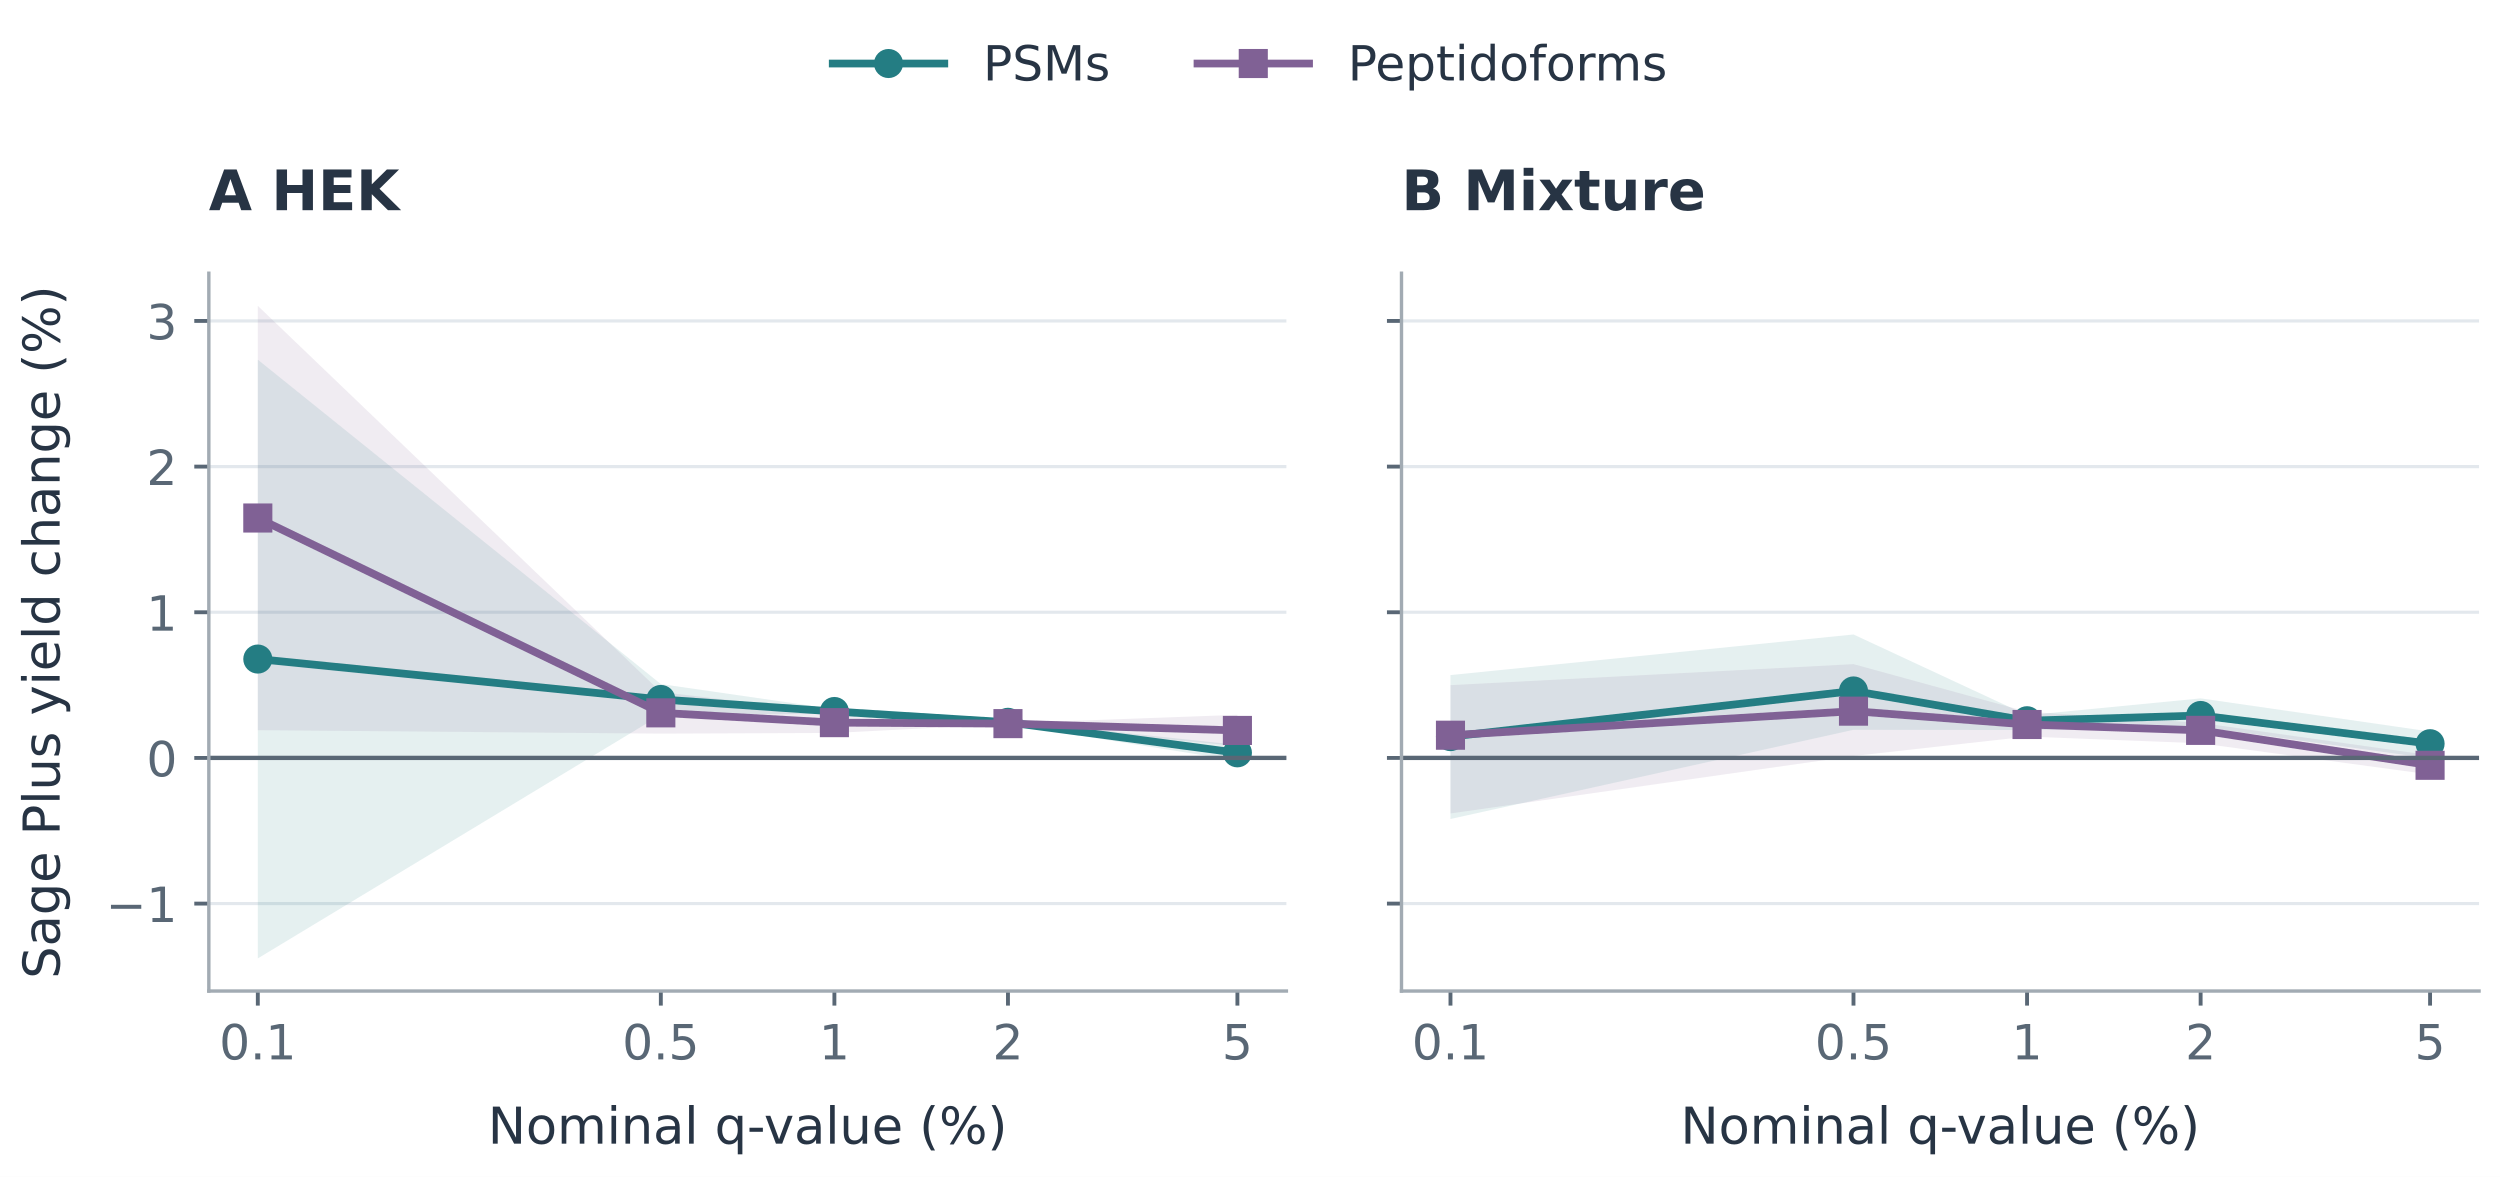
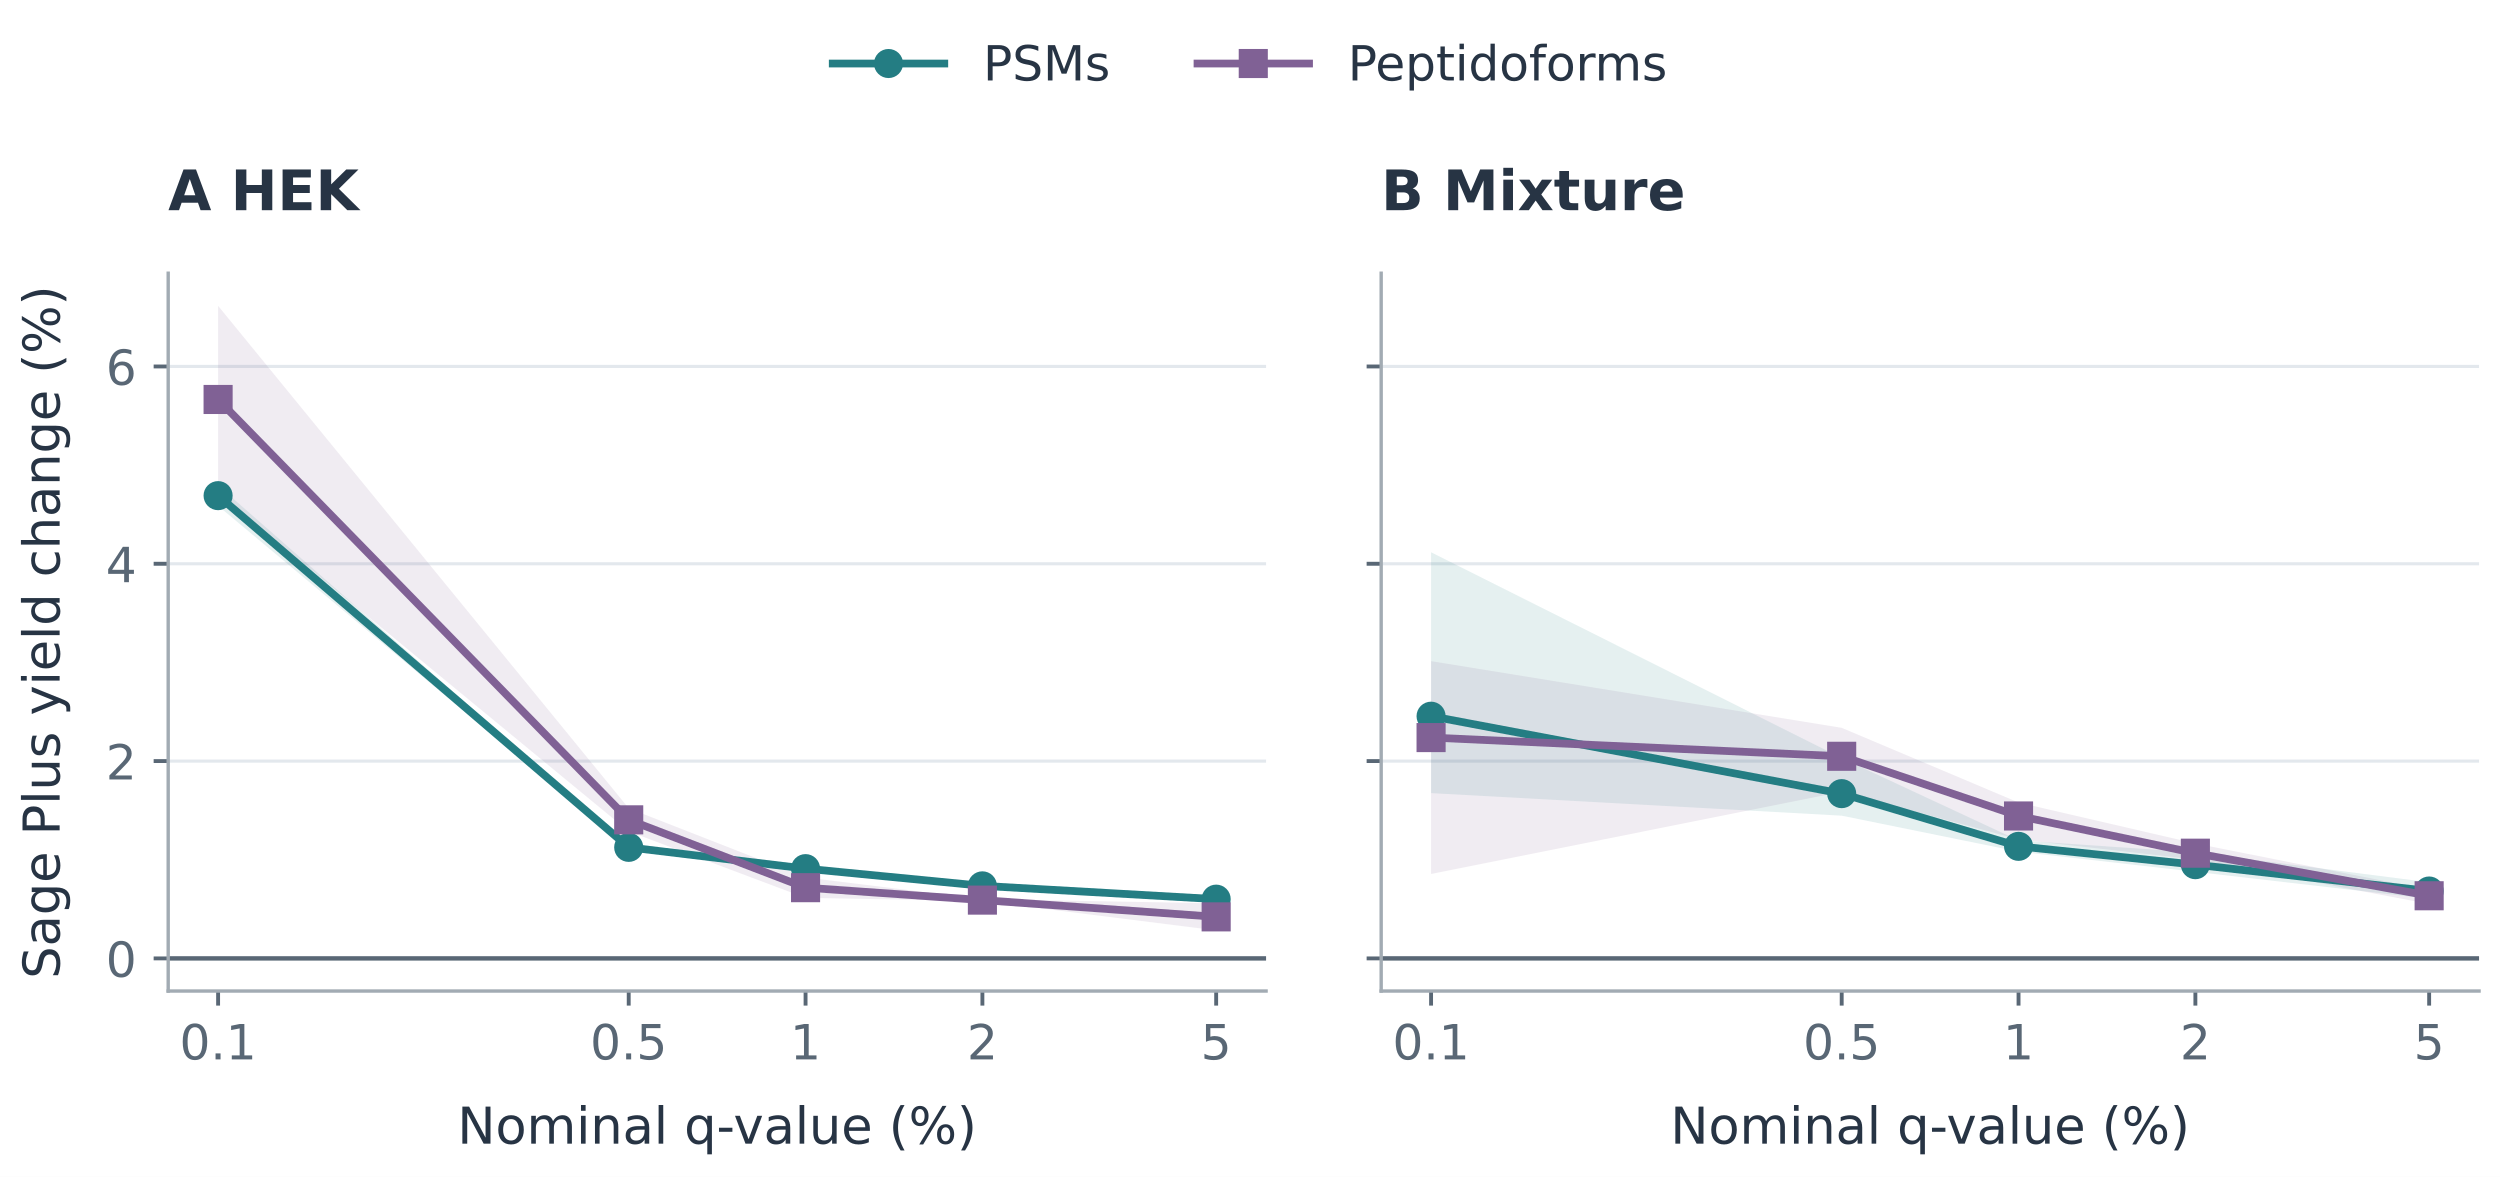
<svg xmlns="http://www.w3.org/2000/svg" xmlns:xlink="http://www.w3.org/1999/xlink" width="515.52pt" height="242.68pt" viewBox="0 0 515.52 242.68" version="1.1">
  <defs>
    <style type="text/css">*{stroke-linejoin: round; stroke-linecap: butt}</style>
  </defs>
  <g id="figure_1">
    <g id="patch_1">
      <path d="M 0 242.68  L 515.52 242.68  L 515.52 0  L 0 0  z " style="fill: #ffffff" />
    </g>
    <g id="axes_1">
      <g id="patch_2">
-         <path d="M 43.063 204.359  L 265.264 204.359  L 265.264 56.339  L 43.063 56.339  z " style="fill: #ffffff" />
+         <path d="M 34.683 204.359  L 261.074 204.359  L 261.074 56.339  L 34.683 56.339  z " style="fill: #ffffff" />
      </g>
      <g id="matplotlib.axis_1">
        <g id="xtick_1">
          <g id="line2d_1">
            <defs>
              <path id="ma67647b1fe" d="M 0 0  L 0 3  " style="stroke: #596775; stroke-width: 0.8" />
            </defs>
            <g>
-               <use xlink:href="#ma67647b1fe" x="53.163" y="204.359" style="fill: #596775; stroke: #596775; stroke-width: 0.8" />
+               <use xlink:href="#ma67647b1fe" x="44.974" y="204.359" style="fill: #596775; stroke: #596775; stroke-width: 0.8" />
            </g>
          </g>
          <g id="text_1">
-             <text style="font-size: 10px; font-family: 'DejaVu Sans'; text-anchor: middle; fill: #596775" x="53.163" y="218.457" transform="rotate(-0 53.16303 218.4568)">0.1</text>
+             <text style="font-size: 10px; font-family: 'DejaVu Sans'; text-anchor: middle; fill: #596775" x="44.974" y="218.457" transform="rotate(-0 44.97379 218.4568)">0.1</text>
          </g>
        </g>
        <g id="xtick_2">
          <g id="line2d_2">
            <g>
-               <use xlink:href="#ma67647b1fe" x="136.268" y="204.359" style="fill: #596775; stroke: #596775; stroke-width: 0.8" />
+               <use xlink:href="#ma67647b1fe" x="129.645" y="204.359" style="fill: #596775; stroke: #596775; stroke-width: 0.8" />
            </g>
          </g>
          <g id="text_2">
-             <text style="font-size: 10px; font-family: 'DejaVu Sans'; text-anchor: middle; fill: #596775" x="136.268" y="218.457" transform="rotate(-0 136.2677 218.4568)">0.5</text>
+             <text style="font-size: 10px; font-family: 'DejaVu Sans'; text-anchor: middle; fill: #596775" x="129.645" y="218.457" transform="rotate(-0 129.6454 218.4568)">0.5</text>
          </g>
        </g>
        <g id="xtick_3">
          <g id="line2d_3">
            <g>
-               <use xlink:href="#ma67647b1fe" x="172.059" y="204.359" style="fill: #596775; stroke: #596775; stroke-width: 0.8" />
+               <use xlink:href="#ma67647b1fe" x="166.112" y="204.359" style="fill: #596775; stroke: #596775; stroke-width: 0.8" />
            </g>
          </g>
          <g id="text_3">
-             <text style="font-size: 10px; font-family: 'DejaVu Sans'; text-anchor: middle; fill: #596775" x="172.059" y="218.457" transform="rotate(-0 172.0589 218.4568)">1</text>
+             <text style="font-size: 10px; font-family: 'DejaVu Sans'; text-anchor: middle; fill: #596775" x="166.112" y="218.457" transform="rotate(-0 166.1115 218.4568)">1</text>
          </g>
        </g>
        <g id="xtick_4">
          <g id="line2d_4">
            <g>
-               <use xlink:href="#ma67647b1fe" x="207.85" y="204.359" style="fill: #596775; stroke: #596775; stroke-width: 0.8" />
+               <use xlink:href="#ma67647b1fe" x="202.578" y="204.359" style="fill: #596775; stroke: #596775; stroke-width: 0.8" />
            </g>
          </g>
          <g id="text_4">
-             <text style="font-size: 10px; font-family: 'DejaVu Sans'; text-anchor: middle; fill: #596775" x="207.85" y="218.457" transform="rotate(-0 207.8501 218.4568)">2</text>
+             <text style="font-size: 10px; font-family: 'DejaVu Sans'; text-anchor: middle; fill: #596775" x="202.578" y="218.457" transform="rotate(-0 202.5776 218.4568)">2</text>
          </g>
        </g>
        <g id="xtick_5">
          <g id="line2d_5">
            <g>
-               <use xlink:href="#ma67647b1fe" x="255.163" y="204.359" style="fill: #596775; stroke: #596775; stroke-width: 0.8" />
+               <use xlink:href="#ma67647b1fe" x="250.783" y="204.359" style="fill: #596775; stroke: #596775; stroke-width: 0.8" />
            </g>
          </g>
          <g id="text_5">
-             <text style="font-size: 10px; font-family: 'DejaVu Sans'; text-anchor: middle; fill: #596775" x="255.163" y="218.457" transform="rotate(-0 255.1635 218.4568)">5</text>
+             <text style="font-size: 10px; font-family: 'DejaVu Sans'; text-anchor: middle; fill: #596775" x="250.783" y="218.457" transform="rotate(-0 250.7832 218.4568)">5</text>
          </g>
        </g>
        <g id="text_6">
-           <text style="font-size: 10.5px; font-family: 'DejaVu Sans'; text-anchor: middle; fill: #273444" x="154.163" y="235.838" transform="rotate(-0 154.1633 235.8375)">Nominal q-value (%)</text>
+           <text style="font-size: 10.5px; font-family: 'DejaVu Sans'; text-anchor: middle; fill: #273444" x="147.878" y="235.838" transform="rotate(-0 147.8785 235.8375)">Nominal q-value (%)</text>
        </g>
      </g>
      <g id="matplotlib.axis_2">
        <g id="ytick_1">
          <g id="line2d_6">
-             <path d="M 43.063 186.325  L 265.264 186.325  " clip-path="url(#p9a98f9889a)" style="fill: none; stroke: #e3e8ed; stroke-width: 0.65; stroke-linecap: square" />
+             <path d="M 34.683 197.631  L 261.074 197.631  " clip-path="url(#p09d2fcae1d)" style="fill: none; stroke: #e3e8ed; stroke-width: 0.65; stroke-linecap: square" />
          </g>
          <g id="line2d_7">
            <defs>
              <path id="m07b1a6ea65" d="M 0 0  L -3 0  " style="stroke: #596775; stroke-width: 0.8" />
            </defs>
            <g>
-               <use xlink:href="#m07b1a6ea65" x="43.063" y="186.325" style="fill: #596775; stroke: #596775; stroke-width: 0.8" />
+               <use xlink:href="#m07b1a6ea65" x="34.683" y="197.631" style="fill: #596775; stroke: #596775; stroke-width: 0.8" />
            </g>
          </g>
          <g id="text_7">
-             <text style="font-size: 10px; font-family: 'DejaVu Sans'; text-anchor: end; fill: #596775" x="36.563" y="190.123" transform="rotate(-0 36.56301 190.1235)">−1</text>
+             <text style="font-size: 10px; font-family: 'DejaVu Sans'; text-anchor: end; fill: #596775" x="28.183" y="201.43" transform="rotate(-0 28.18332 201.4298)">0</text>
          </g>
        </g>
        <g id="ytick_2">
          <g id="line2d_8">
-             <path d="M 43.063 156.288  L 265.264 156.288  " clip-path="url(#p9a98f9889a)" style="fill: none; stroke: #e3e8ed; stroke-width: 0.65; stroke-linecap: square" />
+             <path d="M 34.683 156.942  L 261.074 156.942  " clip-path="url(#p09d2fcae1d)" style="fill: none; stroke: #e3e8ed; stroke-width: 0.65; stroke-linecap: square" />
          </g>
          <g id="line2d_9">
            <g>
-               <use xlink:href="#m07b1a6ea65" x="43.063" y="156.288" style="fill: #596775; stroke: #596775; stroke-width: 0.8" />
+               <use xlink:href="#m07b1a6ea65" x="34.683" y="156.942" style="fill: #596775; stroke: #596775; stroke-width: 0.8" />
            </g>
          </g>
          <g id="text_8">
-             <text style="font-size: 10px; font-family: 'DejaVu Sans'; text-anchor: end; fill: #596775" x="36.563" y="160.087" transform="rotate(-0 36.56301 160.0871)">0</text>
+             <text style="font-size: 10px; font-family: 'DejaVu Sans'; text-anchor: end; fill: #596775" x="28.183" y="160.74" transform="rotate(-0 28.18332 160.7404)">2</text>
          </g>
        </g>
        <g id="ytick_3">
          <g id="line2d_10">
-             <path d="M 43.063 126.252  L 265.264 126.252  " clip-path="url(#p9a98f9889a)" style="fill: none; stroke: #e3e8ed; stroke-width: 0.65; stroke-linecap: square" />
+             <path d="M 34.683 116.252  L 261.074 116.252  " clip-path="url(#p09d2fcae1d)" style="fill: none; stroke: #e3e8ed; stroke-width: 0.65; stroke-linecap: square" />
          </g>
          <g id="line2d_11">
            <g>
-               <use xlink:href="#m07b1a6ea65" x="43.063" y="126.252" style="fill: #596775; stroke: #596775; stroke-width: 0.8" />
+               <use xlink:href="#m07b1a6ea65" x="34.683" y="116.252" style="fill: #596775; stroke: #596775; stroke-width: 0.8" />
            </g>
          </g>
          <g id="text_9">
-             <text style="font-size: 10px; font-family: 'DejaVu Sans'; text-anchor: end; fill: #596775" x="36.563" y="130.051" transform="rotate(-0 36.56301 130.0506)">1</text>
+             <text style="font-size: 10px; font-family: 'DejaVu Sans'; text-anchor: end; fill: #596775" x="28.183" y="120.051" transform="rotate(-0 28.18332 120.051)">4</text>
          </g>
        </g>
        <g id="ytick_4">
          <g id="line2d_12">
-             <path d="M 43.063 96.215  L 265.264 96.215  " clip-path="url(#p9a98f9889a)" style="fill: none; stroke: #e3e8ed; stroke-width: 0.65; stroke-linecap: square" />
+             <path d="M 34.683 75.563  L 261.074 75.563  " clip-path="url(#p09d2fcae1d)" style="fill: none; stroke: #e3e8ed; stroke-width: 0.65; stroke-linecap: square" />
          </g>
          <g id="line2d_13">
            <g>
-               <use xlink:href="#m07b1a6ea65" x="43.063" y="96.215" style="fill: #596775; stroke: #596775; stroke-width: 0.8" />
+               <use xlink:href="#m07b1a6ea65" x="34.683" y="75.563" style="fill: #596775; stroke: #596775; stroke-width: 0.8" />
            </g>
          </g>
          <g id="text_10">
-             <text style="font-size: 10px; font-family: 'DejaVu Sans'; text-anchor: end; fill: #596775" x="36.563" y="100.014" transform="rotate(-0 36.56301 100.0142)">2</text>
-           </g>
-         </g>
-         <g id="ytick_5">
-           <g id="line2d_14">
-             <path d="M 43.063 66.179  L 265.264 66.179  " clip-path="url(#p9a98f9889a)" style="fill: none; stroke: #e3e8ed; stroke-width: 0.65; stroke-linecap: square" />
-           </g>
-           <g id="line2d_15">
-             <g>
-               <use xlink:href="#m07b1a6ea65" x="43.063" y="66.179" style="fill: #596775; stroke: #596775; stroke-width: 0.8" />
-             </g>
-           </g>
-           <g id="text_11">
-             <text style="font-size: 10px; font-family: 'DejaVu Sans'; text-anchor: end; fill: #596775" x="36.563" y="69.978" transform="rotate(-0 36.56301 69.9778)">3</text>
-           </g>
-         </g>
-         <g id="text_12">
+             <text style="font-size: 10px; font-family: 'DejaVu Sans'; text-anchor: end; fill: #596775" x="28.183" y="79.362" transform="rotate(-0 28.18332 79.36158)">6</text>
+           </g>
+         </g>
+         <g id="text_11">
          <text style="font-size: 10.5px; font-family: 'DejaVu Sans'; text-anchor: middle; fill: #273444" x="12.298" y="130.349" transform="rotate(-90 12.29836 130.3491)">Sage Plus yield change (%)</text>
        </g>
      </g>
      <g id="FillBetweenPolyCollection_1">
        <defs>
-           <path id="m87b3166f21" d="M 53.163 -168.507  L 53.163 -45.049  L 136.268 -95.27  L 172.059 -95.474  L 207.85 -93.357  L 255.163 -85.812  L 255.163 -89.07  L 255.163 -89.07  L 207.85 -94.112  L 172.059 -96.452  L 136.268 -101.623  L 53.163 -168.507  z " />
-         </defs>
-         <g clip-path="url(#p9a98f9889a)">
-           <use xlink:href="#m87b3166f21" x="0" y="242.68" style="fill: #247d83; fill-opacity: 0.12" />
+           <path id="mb9f1d174c2" d="M 44.974 -142.586  L 44.974 -138.362  L 129.645 -67.631  L 166.112 -62.781  L 202.578 -59.792  L 250.783 -56.447  L 250.783 -58.087  L 250.783 -58.087  L 202.578 -60.225  L 166.112 -64.339  L 129.645 -68.262  L 44.974 -142.586  z " />
+         </defs>
+         <g clip-path="url(#p09d2fcae1d)">
+           <use xlink:href="#mb9f1d174c2" x="0" y="242.68" style="fill: #247d83; fill-opacity: 0.12" />
        </g>
      </g>
      <g id="FillBetweenPolyCollection_2">
        <defs>
-           <path id="md2d2dc19d2" d="M 53.163 -179.613  L 53.163 -92.112  L 136.268 -91.4  L 172.059 -91.541  L 207.85 -93.382  L 255.163 -88.828  L 255.163 -95.284  L 255.163 -95.284  L 207.85 -93.546  L 172.059 -95.794  L 136.268 -99.969  L 53.163 -179.613  z " />
-         </defs>
-         <g clip-path="url(#p9a98f9889a)">
-           <use xlink:href="#md2d2dc19d2" x="0" y="242.68" style="fill: #806195; fill-opacity: 0.12" />
+           <path id="mfeeadc39f4" d="M 44.974 -179.613  L 44.974 -140.998  L 129.645 -71.243  L 166.112 -57.53  L 202.578 -56.886  L 250.783 -50.825  L 250.783 -56.406  L 250.783 -56.406  L 202.578 -57.254  L 166.112 -61.739  L 129.645 -76.003  L 44.974 -179.613  z " />
+         </defs>
+         <g clip-path="url(#p09d2fcae1d)">
+           <use xlink:href="#mfeeadc39f4" x="0" y="242.68" style="fill: #806195; fill-opacity: 0.12" />
+         </g>
+       </g>
+       <g id="line2d_14">
+         <path d="M 44.974 102.206  L 129.645 174.733  L 166.112 179.12  L 202.578 182.672  L 250.783 185.413  " clip-path="url(#p09d2fcae1d)" style="fill: none; stroke: #247d83; stroke-width: 1.6; stroke-linecap: square" />
+         <defs>
+           <path id="m2694d0c3d4" d="M 0 2.5  C 0.663 2.5 1.299 2.237 1.768 1.768  C 2.237 1.299 2.5 0.663 2.5 0  C 2.5 -0.663 2.237 -1.299 1.768 -1.768  C 1.299 -2.237 0.663 -2.5 0 -2.5  C -0.663 -2.5 -1.299 -2.237 -1.768 -1.768  C -2.237 -1.299 -2.5 -0.663 -2.5 0  C -2.5 0.663 -2.237 1.299 -1.768 1.768  C -1.299 2.237 -0.663 2.5 0 2.5  z " style="stroke: #247d83" />
+         </defs>
+         <g clip-path="url(#p09d2fcae1d)">
+           <use xlink:href="#m2694d0c3d4" x="44.974" y="102.206" style="fill: #247d83; stroke: #247d83" />
+           <use xlink:href="#m2694d0c3d4" x="129.645" y="174.733" style="fill: #247d83; stroke: #247d83" />
+           <use xlink:href="#m2694d0c3d4" x="166.112" y="179.12" style="fill: #247d83; stroke: #247d83" />
+           <use xlink:href="#m2694d0c3d4" x="202.578" y="182.672" style="fill: #247d83; stroke: #247d83" />
+           <use xlink:href="#m2694d0c3d4" x="250.783" y="185.413" style="fill: #247d83; stroke: #247d83" />
+         </g>
+       </g>
+       <g id="line2d_15">
+         <path d="M 44.974 82.375  L 129.645 169.057  L 166.112 183.045  L 202.578 185.61  L 250.783 189.065  " clip-path="url(#p09d2fcae1d)" style="fill: none; stroke: #806195; stroke-width: 1.6; stroke-linecap: square" />
+         <defs>
+           <path id="m8f337380dc" d="M -2.5 2.5  L 2.5 2.5  L 2.5 -2.5  L -2.5 -2.5  z " style="stroke: #806195; stroke-linejoin: miter" />
+         </defs>
+         <g clip-path="url(#p09d2fcae1d)">
+           <use xlink:href="#m8f337380dc" x="44.974" y="82.375" style="fill: #806195; stroke: #806195; stroke-linejoin: miter" />
+           <use xlink:href="#m8f337380dc" x="129.645" y="169.057" style="fill: #806195; stroke: #806195; stroke-linejoin: miter" />
+           <use xlink:href="#m8f337380dc" x="166.112" y="183.045" style="fill: #806195; stroke: #806195; stroke-linejoin: miter" />
+           <use xlink:href="#m8f337380dc" x="202.578" y="185.61" style="fill: #806195; stroke: #806195; stroke-linejoin: miter" />
+           <use xlink:href="#m8f337380dc" x="250.783" y="189.065" style="fill: #806195; stroke: #806195; stroke-linejoin: miter" />
        </g>
      </g>
      <g id="line2d_16">
-         <path d="M 53.163 135.902  L 136.268 144.233  L 172.059 146.717  L 207.85 148.945  L 255.163 155.239  " clip-path="url(#p9a98f9889a)" style="fill: none; stroke: #247d83; stroke-width: 1.6; stroke-linecap: square" />
-         <defs>
-           <path id="m2694d0c3d4" d="M 0 2.5  C 0.663 2.5 1.299 2.237 1.768 1.768  C 2.237 1.299 2.5 0.663 2.5 0  C 2.5 -0.663 2.237 -1.299 1.768 -1.768  C 1.299 -2.237 0.663 -2.5 0 -2.5  C -0.663 -2.5 -1.299 -2.237 -1.768 -1.768  C -2.237 -1.299 -2.5 -0.663 -2.5 0  C -2.5 0.663 -2.237 1.299 -1.768 1.768  C -1.299 2.237 -0.663 2.5 0 2.5  z " style="stroke: #247d83" />
-         </defs>
-         <g clip-path="url(#p9a98f9889a)">
-           <use xlink:href="#m2694d0c3d4" x="53.163" y="135.902" style="fill: #247d83; stroke: #247d83" />
-           <use xlink:href="#m2694d0c3d4" x="136.268" y="144.233" style="fill: #247d83; stroke: #247d83" />
-           <use xlink:href="#m2694d0c3d4" x="172.059" y="146.717" style="fill: #247d83; stroke: #247d83" />
-           <use xlink:href="#m2694d0c3d4" x="207.85" y="148.945" style="fill: #247d83; stroke: #247d83" />
-           <use xlink:href="#m2694d0c3d4" x="255.163" y="155.239" style="fill: #247d83; stroke: #247d83" />
-         </g>
-       </g>
-       <g id="line2d_17">
-         <path d="M 53.163 106.818  L 136.268 146.995  L 172.059 149.013  L 207.85 149.216  L 255.163 150.624  " clip-path="url(#p9a98f9889a)" style="fill: none; stroke: #806195; stroke-width: 1.6; stroke-linecap: square" />
-         <defs>
-           <path id="m8f337380dc" d="M -2.5 2.5  L 2.5 2.5  L 2.5 -2.5  L -2.5 -2.5  z " style="stroke: #806195; stroke-linejoin: miter" />
-         </defs>
-         <g clip-path="url(#p9a98f9889a)">
-           <use xlink:href="#m8f337380dc" x="53.163" y="106.818" style="fill: #806195; stroke: #806195; stroke-linejoin: miter" />
-           <use xlink:href="#m8f337380dc" x="136.268" y="146.995" style="fill: #806195; stroke: #806195; stroke-linejoin: miter" />
-           <use xlink:href="#m8f337380dc" x="172.059" y="149.013" style="fill: #806195; stroke: #806195; stroke-linejoin: miter" />
-           <use xlink:href="#m8f337380dc" x="207.85" y="149.216" style="fill: #806195; stroke: #806195; stroke-linejoin: miter" />
-           <use xlink:href="#m8f337380dc" x="255.163" y="150.624" style="fill: #806195; stroke: #806195; stroke-linejoin: miter" />
-         </g>
-       </g>
-       <g id="line2d_18">
-         <path d="M 43.063 156.288  L 265.264 156.288  " clip-path="url(#p9a98f9889a)" style="fill: none; stroke: #596775; stroke-width: 0.9; stroke-linecap: square" />
+         <path d="M 34.683 197.631  L 261.074 197.631  " clip-path="url(#p09d2fcae1d)" style="fill: none; stroke: #596775; stroke-width: 0.9; stroke-linecap: square" />
      </g>
      <g id="patch_3">
-         <path d="M 43.063 204.359  L 43.063 56.339  " style="fill: none; stroke: #a2abb3; stroke-width: 0.7; stroke-linejoin: miter; stroke-linecap: square" />
+         <path d="M 34.683 204.359  L 34.683 56.339  " style="fill: none; stroke: #a2abb3; stroke-width: 0.7; stroke-linejoin: miter; stroke-linecap: square" />
      </g>
      <g id="patch_4">
-         <path d="M 43.063 204.359  L 265.264 204.359  " style="fill: none; stroke: #a2abb3; stroke-width: 0.7; stroke-linejoin: miter; stroke-linecap: square" />
-       </g>
-       <g id="text_13">
-         <text style="font-weight: 700; font-size: 11.5px; font-family: 'DejaVu Sans'; text-anchor: start; fill: #273444" x="43.063" y="43.339" transform="rotate(-0 43.06301 43.33898)">A  HEK</text>
+         <path d="M 34.683 204.359  L 261.074 204.359  " style="fill: none; stroke: #a2abb3; stroke-width: 0.7; stroke-linejoin: miter; stroke-linecap: square" />
+       </g>
+       <g id="text_12">
+         <text style="font-weight: 700; font-size: 11.5px; font-family: 'DejaVu Sans'; text-anchor: start; fill: #273444" x="34.683" y="43.339" transform="rotate(-0 34.68332 43.33898)">A  HEK</text>
      </g>
    </g>
    <g id="axes_2">
      <g id="patch_5">
-         <path d="M 289 204.359  L 511.2 204.359  L 511.2 56.339  L 289 56.339  z " style="fill: #ffffff" />
+         <path d="M 284.81 204.359  L 511.2 204.359  L 511.2 56.339  L 284.81 56.339  z " style="fill: #ffffff" />
      </g>
      <g id="matplotlib.axis_3">
        <g id="xtick_6">
+           <g id="line2d_17">
+             <g>
+               <use xlink:href="#ma67647b1fe" x="295.1" y="204.359" style="fill: #596775; stroke: #596775; stroke-width: 0.8" />
+             </g>
+           </g>
+           <g id="text_13">
+             <text style="font-size: 10px; font-family: 'DejaVu Sans'; text-anchor: middle; fill: #596775" x="295.1" y="218.457" transform="rotate(-0 295.1001 218.4568)">0.1</text>
+           </g>
+         </g>
+         <g id="xtick_7">
+           <g id="line2d_18">
+             <g>
+               <use xlink:href="#ma67647b1fe" x="379.772" y="204.359" style="fill: #596775; stroke: #596775; stroke-width: 0.8" />
+             </g>
+           </g>
+           <g id="text_14">
+             <text style="font-size: 10px; font-family: 'DejaVu Sans'; text-anchor: middle; fill: #596775" x="379.772" y="218.457" transform="rotate(-0 379.7718 218.4568)">0.5</text>
+           </g>
+         </g>
+         <g id="xtick_8">
          <g id="line2d_19">
            <g>
-               <use xlink:href="#ma67647b1fe" x="299.1" y="204.359" style="fill: #596775; stroke: #596775; stroke-width: 0.8" />
-             </g>
-           </g>
-           <g id="text_14">
-             <text style="font-size: 10px; font-family: 'DejaVu Sans'; text-anchor: middle; fill: #596775" x="299.1" y="218.457" transform="rotate(-0 299.0995 218.4568)">0.1</text>
-           </g>
-         </g>
-         <g id="xtick_7">
+               <use xlink:href="#ma67647b1fe" x="416.238" y="204.359" style="fill: #596775; stroke: #596775; stroke-width: 0.8" />
+             </g>
+           </g>
+           <g id="text_15">
+             <text style="font-size: 10px; font-family: 'DejaVu Sans'; text-anchor: middle; fill: #596775" x="416.238" y="218.457" transform="rotate(-0 416.2379 218.4568)">1</text>
+           </g>
+         </g>
+         <g id="xtick_9">
          <g id="line2d_20">
            <g>
-               <use xlink:href="#ma67647b1fe" x="382.204" y="204.359" style="fill: #596775; stroke: #596775; stroke-width: 0.8" />
-             </g>
-           </g>
-           <g id="text_15">
-             <text style="font-size: 10px; font-family: 'DejaVu Sans'; text-anchor: middle; fill: #596775" x="382.204" y="218.457" transform="rotate(-0 382.2041 218.4568)">0.5</text>
-           </g>
-         </g>
-         <g id="xtick_8">
+               <use xlink:href="#ma67647b1fe" x="452.704" y="204.359" style="fill: #596775; stroke: #596775; stroke-width: 0.8" />
+             </g>
+           </g>
+           <g id="text_16">
+             <text style="font-size: 10px; font-family: 'DejaVu Sans'; text-anchor: middle; fill: #596775" x="452.704" y="218.457" transform="rotate(-0 452.704 218.4568)">2</text>
+           </g>
+         </g>
+         <g id="xtick_10">
          <g id="line2d_21">
            <g>
-               <use xlink:href="#ma67647b1fe" x="417.995" y="204.359" style="fill: #596775; stroke: #596775; stroke-width: 0.8" />
-             </g>
-           </g>
-           <g id="text_16">
-             <text style="font-size: 10px; font-family: 'DejaVu Sans'; text-anchor: middle; fill: #596775" x="417.995" y="218.457" transform="rotate(-0 417.9954 218.4568)">1</text>
-           </g>
-         </g>
-         <g id="xtick_9">
+               <use xlink:href="#ma67647b1fe" x="500.91" y="204.359" style="fill: #596775; stroke: #596775; stroke-width: 0.8" />
+             </g>
+           </g>
+           <g id="text_17">
+             <text style="font-size: 10px; font-family: 'DejaVu Sans'; text-anchor: middle; fill: #596775" x="500.91" y="218.457" transform="rotate(-0 500.9095 218.4568)">5</text>
+           </g>
+         </g>
+         <g id="text_18">
+           <text style="font-size: 10.5px; font-family: 'DejaVu Sans'; text-anchor: middle; fill: #273444" x="398.005" y="235.838" transform="rotate(-0 398.0048 235.8375)">Nominal q-value (%)</text>
+         </g>
+       </g>
+       <g id="matplotlib.axis_4">
+         <g id="ytick_5">
          <g id="line2d_22">
-             <g>
-               <use xlink:href="#ma67647b1fe" x="453.787" y="204.359" style="fill: #596775; stroke: #596775; stroke-width: 0.8" />
-             </g>
-           </g>
-           <g id="text_17">
-             <text style="font-size: 10px; font-family: 'DejaVu Sans'; text-anchor: middle; fill: #596775" x="453.787" y="218.457" transform="rotate(-0 453.7866 218.4568)">2</text>
-           </g>
-         </g>
-         <g id="xtick_10">
+             <path d="M 284.81 197.631  L 511.2 197.631  " clip-path="url(#p4575ed956e)" style="fill: none; stroke: #e3e8ed; stroke-width: 0.65; stroke-linecap: square" />
+           </g>
          <g id="line2d_23">
            <g>
-               <use xlink:href="#ma67647b1fe" x="501.1" y="204.359" style="fill: #596775; stroke: #596775; stroke-width: 0.8" />
-             </g>
-           </g>
-           <g id="text_18">
-             <text style="font-size: 10px; font-family: 'DejaVu Sans'; text-anchor: middle; fill: #596775" x="501.1" y="218.457" transform="rotate(-0 501.1 218.4568)">5</text>
-           </g>
-         </g>
-         <g id="text_19">
-           <text style="font-size: 10.5px; font-family: 'DejaVu Sans'; text-anchor: middle; fill: #273444" x="400.1" y="235.838" transform="rotate(-0 400.0998 235.8375)">Nominal q-value (%)</text>
-         </g>
-       </g>
-       <g id="matplotlib.axis_4">
+               <use xlink:href="#m07b1a6ea65" x="284.81" y="197.631" style="fill: #596775; stroke: #596775; stroke-width: 0.8" />
+             </g>
+           </g>
+         </g>
        <g id="ytick_6">
          <g id="line2d_24">
-             <path d="M 289 186.325  L 511.2 186.325  " clip-path="url(#pb60426f99e)" style="fill: none; stroke: #e3e8ed; stroke-width: 0.65; stroke-linecap: square" />
+             <path d="M 284.81 156.942  L 511.2 156.942  " clip-path="url(#p4575ed956e)" style="fill: none; stroke: #e3e8ed; stroke-width: 0.65; stroke-linecap: square" />
          </g>
          <g id="line2d_25">
            <g>
-               <use xlink:href="#m07b1a6ea65" x="289" y="186.325" style="fill: #596775; stroke: #596775; stroke-width: 0.8" />
+               <use xlink:href="#m07b1a6ea65" x="284.81" y="156.942" style="fill: #596775; stroke: #596775; stroke-width: 0.8" />
            </g>
          </g>
        </g>
        <g id="ytick_7">
          <g id="line2d_26">
-             <path d="M 289 156.288  L 511.2 156.288  " clip-path="url(#pb60426f99e)" style="fill: none; stroke: #e3e8ed; stroke-width: 0.65; stroke-linecap: square" />
+             <path d="M 284.81 116.252  L 511.2 116.252  " clip-path="url(#p4575ed956e)" style="fill: none; stroke: #e3e8ed; stroke-width: 0.65; stroke-linecap: square" />
          </g>
          <g id="line2d_27">
            <g>
-               <use xlink:href="#m07b1a6ea65" x="289" y="156.288" style="fill: #596775; stroke: #596775; stroke-width: 0.8" />
+               <use xlink:href="#m07b1a6ea65" x="284.81" y="116.252" style="fill: #596775; stroke: #596775; stroke-width: 0.8" />
            </g>
          </g>
        </g>
        <g id="ytick_8">
          <g id="line2d_28">
-             <path d="M 289 126.252  L 511.2 126.252  " clip-path="url(#pb60426f99e)" style="fill: none; stroke: #e3e8ed; stroke-width: 0.65; stroke-linecap: square" />
+             <path d="M 284.81 75.563  L 511.2 75.563  " clip-path="url(#p4575ed956e)" style="fill: none; stroke: #e3e8ed; stroke-width: 0.65; stroke-linecap: square" />
          </g>
          <g id="line2d_29">
            <g>
-               <use xlink:href="#m07b1a6ea65" x="289" y="126.252" style="fill: #596775; stroke: #596775; stroke-width: 0.8" />
-             </g>
-           </g>
-         </g>
-         <g id="ytick_9">
-           <g id="line2d_30">
-             <path d="M 289 96.215  L 511.2 96.215  " clip-path="url(#pb60426f99e)" style="fill: none; stroke: #e3e8ed; stroke-width: 0.65; stroke-linecap: square" />
-           </g>
-           <g id="line2d_31">
-             <g>
-               <use xlink:href="#m07b1a6ea65" x="289" y="96.215" style="fill: #596775; stroke: #596775; stroke-width: 0.8" />
-             </g>
-           </g>
-         </g>
-         <g id="ytick_10">
-           <g id="line2d_32">
-             <path d="M 289 66.179  L 511.2 66.179  " clip-path="url(#pb60426f99e)" style="fill: none; stroke: #e3e8ed; stroke-width: 0.65; stroke-linecap: square" />
-           </g>
-           <g id="line2d_33">
-             <g>
-               <use xlink:href="#m07b1a6ea65" x="289" y="66.179" style="fill: #596775; stroke: #596775; stroke-width: 0.8" />
+               <use xlink:href="#m07b1a6ea65" x="284.81" y="75.563" style="fill: #596775; stroke: #596775; stroke-width: 0.8" />
            </g>
          </g>
        </g>
      </g>
      <g id="FillBetweenPolyCollection_3">
        <defs>
-           <path id="m50f258dc7d" d="M 299.1 -103.481  L 299.1 -73.798  L 382.204 -92.192  L 417.995 -92.137  L 453.787 -92.799  L 501.1 -86.294  L 501.1 -91.834  L 501.1 -91.834  L 453.787 -98.672  L 417.995 -95.196  L 382.204 -111.848  L 299.1 -103.481  z " />
-         </defs>
-         <g clip-path="url(#pb60426f99e)">
-           <use xlink:href="#m50f258dc7d" x="0" y="242.68" style="fill: #247d83; fill-opacity: 0.12" />
+           <path id="meddd2bbd7c" d="M 295.1 -128.796  L 295.1 -79.132  L 379.772 -74.479  L 416.238 -67.06  L 452.704 -62.899  L 500.91 -57.332  L 500.91 -60.746  L 500.91 -60.746  L 452.704 -66.916  L 416.238 -69.376  L 379.772 -86.355  L 295.1 -128.796  z " />
+         </defs>
+         <g clip-path="url(#p4575ed956e)">
+           <use xlink:href="#meddd2bbd7c" x="0" y="242.68" style="fill: #247d83; fill-opacity: 0.12" />
        </g>
      </g>
      <g id="FillBetweenPolyCollection_4">
        <defs>
-           <path id="m6281ad2fc0" d="M 299.1 -101.401  L 299.1 -74.942  L 382.204 -86.785  L 417.995 -90.79  L 453.787 -89.401  L 501.1 -82.969  L 501.1 -86.939  L 501.1 -86.939  L 453.787 -93.615  L 417.995 -95.906  L 382.204 -105.728  L 299.1 -101.401  z " />
-         </defs>
-         <g clip-path="url(#pb60426f99e)">
-           <use xlink:href="#m6281ad2fc0" x="0" y="242.68" style="fill: #806195; fill-opacity: 0.12" />
-         </g>
-       </g>
-       <g id="line2d_34">
-         <path d="M 299.1 151.898  L 382.204 142.481  L 417.995 148.621  L 453.787 147.537  L 501.1 153.357  " clip-path="url(#pb60426f99e)" style="fill: none; stroke: #247d83; stroke-width: 1.6; stroke-linecap: square" />
-         <g clip-path="url(#pb60426f99e)">
-           <use xlink:href="#m2694d0c3d4" x="299.1" y="151.898" style="fill: #247d83; stroke: #247d83" />
-           <use xlink:href="#m2694d0c3d4" x="382.204" y="142.481" style="fill: #247d83; stroke: #247d83" />
-           <use xlink:href="#m2694d0c3d4" x="417.995" y="148.621" style="fill: #247d83; stroke: #247d83" />
-           <use xlink:href="#m2694d0c3d4" x="453.787" y="147.537" style="fill: #247d83; stroke: #247d83" />
-           <use xlink:href="#m2694d0c3d4" x="501.1" y="153.357" style="fill: #247d83; stroke: #247d83" />
-         </g>
-       </g>
-       <g id="line2d_35">
-         <path d="M 299.1 151.608  L 382.204 146.647  L 417.995 149.399  L 453.787 150.609  L 501.1 157.808  " clip-path="url(#pb60426f99e)" style="fill: none; stroke: #806195; stroke-width: 1.6; stroke-linecap: square" />
-         <g clip-path="url(#pb60426f99e)">
-           <use xlink:href="#m8f337380dc" x="299.1" y="151.608" style="fill: #806195; stroke: #806195; stroke-linejoin: miter" />
-           <use xlink:href="#m8f337380dc" x="382.204" y="146.647" style="fill: #806195; stroke: #806195; stroke-linejoin: miter" />
-           <use xlink:href="#m8f337380dc" x="417.995" y="149.399" style="fill: #806195; stroke: #806195; stroke-linejoin: miter" />
-           <use xlink:href="#m8f337380dc" x="453.787" y="150.609" style="fill: #806195; stroke: #806195; stroke-linejoin: miter" />
-           <use xlink:href="#m8f337380dc" x="501.1" y="157.808" style="fill: #806195; stroke: #806195; stroke-linejoin: miter" />
-         </g>
-       </g>
-       <g id="line2d_36">
-         <path d="M 289 156.288  L 511.2 156.288  " clip-path="url(#pb60426f99e)" style="fill: none; stroke: #596775; stroke-width: 0.9; stroke-linecap: square" />
+           <path id="m1594b30c12" d="M 295.1 -106.345  L 295.1 -62.459  L 379.772 -79.417  L 416.238 -69.586  L 452.704 -65.433  L 500.91 -56.273  L 500.91 -59.17  L 500.91 -59.17  L 452.704 -68.747  L 416.238 -77.194  L 379.772 -92.595  L 295.1 -106.345  z " />
+         </defs>
+         <g clip-path="url(#p4575ed956e)">
+           <use xlink:href="#m1594b30c12" x="0" y="242.68" style="fill: #806195; fill-opacity: 0.12" />
+         </g>
+       </g>
+       <g id="line2d_30">
+         <path d="M 295.1 147.687  L 379.772 163.653  L 416.238 174.524  L 452.704 178.304  L 500.91 183.735  " clip-path="url(#p4575ed956e)" style="fill: none; stroke: #247d83; stroke-width: 1.6; stroke-linecap: square" />
+         <g clip-path="url(#p4575ed956e)">
+           <use xlink:href="#m2694d0c3d4" x="295.1" y="147.687" style="fill: #247d83; stroke: #247d83" />
+           <use xlink:href="#m2694d0c3d4" x="379.772" y="163.653" style="fill: #247d83; stroke: #247d83" />
+           <use xlink:href="#m2694d0c3d4" x="416.238" y="174.524" style="fill: #247d83; stroke: #247d83" />
+           <use xlink:href="#m2694d0c3d4" x="452.704" y="178.304" style="fill: #247d83; stroke: #247d83" />
+           <use xlink:href="#m2694d0c3d4" x="500.91" y="183.735" style="fill: #247d83; stroke: #247d83" />
+         </g>
+       </g>
+       <g id="line2d_31">
+         <path d="M 295.1 152.095  L 379.772 155.953  L 416.238 168.26  L 452.704 175.936  L 500.91 184.713  " clip-path="url(#p4575ed956e)" style="fill: none; stroke: #806195; stroke-width: 1.6; stroke-linecap: square" />
+         <g clip-path="url(#p4575ed956e)">
+           <use xlink:href="#m8f337380dc" x="295.1" y="152.095" style="fill: #806195; stroke: #806195; stroke-linejoin: miter" />
+           <use xlink:href="#m8f337380dc" x="379.772" y="155.953" style="fill: #806195; stroke: #806195; stroke-linejoin: miter" />
+           <use xlink:href="#m8f337380dc" x="416.238" y="168.26" style="fill: #806195; stroke: #806195; stroke-linejoin: miter" />
+           <use xlink:href="#m8f337380dc" x="452.704" y="175.936" style="fill: #806195; stroke: #806195; stroke-linejoin: miter" />
+           <use xlink:href="#m8f337380dc" x="500.91" y="184.713" style="fill: #806195; stroke: #806195; stroke-linejoin: miter" />
+         </g>
+       </g>
+       <g id="line2d_32">
+         <path d="M 284.81 197.631  L 511.2 197.631  " clip-path="url(#p4575ed956e)" style="fill: none; stroke: #596775; stroke-width: 0.9; stroke-linecap: square" />
      </g>
      <g id="patch_6">
-         <path d="M 289 204.359  L 289 56.339  " style="fill: none; stroke: #a2abb3; stroke-width: 0.7; stroke-linejoin: miter; stroke-linecap: square" />
+         <path d="M 284.81 204.359  L 284.81 56.339  " style="fill: none; stroke: #a2abb3; stroke-width: 0.7; stroke-linejoin: miter; stroke-linecap: square" />
      </g>
      <g id="patch_7">
-         <path d="M 289 204.359  L 511.2 204.359  " style="fill: none; stroke: #a2abb3; stroke-width: 0.7; stroke-linejoin: miter; stroke-linecap: square" />
-       </g>
-       <g id="text_20">
-         <text style="font-weight: 700; font-size: 11.5px; font-family: 'DejaVu Sans'; text-anchor: start; fill: #273444" x="289" y="43.339" transform="rotate(-0 288.9995 43.33898)">B  Mixture</text>
+         <path d="M 284.81 204.359  L 511.2 204.359  " style="fill: none; stroke: #a2abb3; stroke-width: 0.7; stroke-linejoin: miter; stroke-linecap: square" />
+       </g>
+       <g id="text_19">
+         <text style="font-weight: 700; font-size: 11.5px; font-family: 'DejaVu Sans'; text-anchor: start; fill: #273444" x="284.81" y="43.339" transform="rotate(-0 284.8097 43.33898)">B  Mixture</text>
      </g>
    </g>
    <g id="legend_1">
-       <g id="line2d_37">
+       <g id="line2d_33">
        <path d="M 171.719 13.098  L 183.219 13.098  L 194.719 13.098  " style="fill: none; stroke: #247d83; stroke-width: 1.6; stroke-linecap: square" />
        <g>
          <use xlink:href="#m2694d0c3d4" x="183.219" y="13.098" style="fill: #247d83; stroke: #247d83" />
        </g>
      </g>
-       <g id="text_21">
+       <g id="text_20">
        <text style="font-size: 10px; font-family: 'DejaVu Sans'; text-anchor: start; fill: #273444" x="202.719" y="16.598" transform="rotate(-0 202.7194 16.59844)">PSMs</text>
      </g>
-       <g id="line2d_38">
+       <g id="line2d_34">
        <path d="M 246.935 13.098  L 258.435 13.098  L 269.935 13.098  " style="fill: none; stroke: #806195; stroke-width: 1.6; stroke-linecap: square" />
        <g>
          <use xlink:href="#m8f337380dc" x="258.435" y="13.098" style="fill: #806195; stroke: #806195; stroke-linejoin: miter" />
        </g>
      </g>
-       <g id="text_22">
+       <g id="text_21">
        <text style="font-size: 10px; font-family: 'DejaVu Sans'; text-anchor: start; fill: #273444" x="277.935" y="16.598" transform="rotate(-0 277.935 16.59844)">Peptidoforms</text>
      </g>
    </g>
  </g>
  <defs>
-     <clipPath id="p9a98f9889a">
-       <rect x="43.063" y="56.339" width="222.2" height="148.02" />
+     <clipPath id="p09d2fcae1d">
+       <rect x="34.683" y="56.339" width="226.39" height="148.02" />
    </clipPath>
-     <clipPath id="pb60426f99e">
-       <rect x="289" y="56.339" width="222.2" height="148.02" />
+     <clipPath id="p4575ed956e">
+       <rect x="284.81" y="56.339" width="226.39" height="148.02" />
    </clipPath>
  </defs>
</svg>
